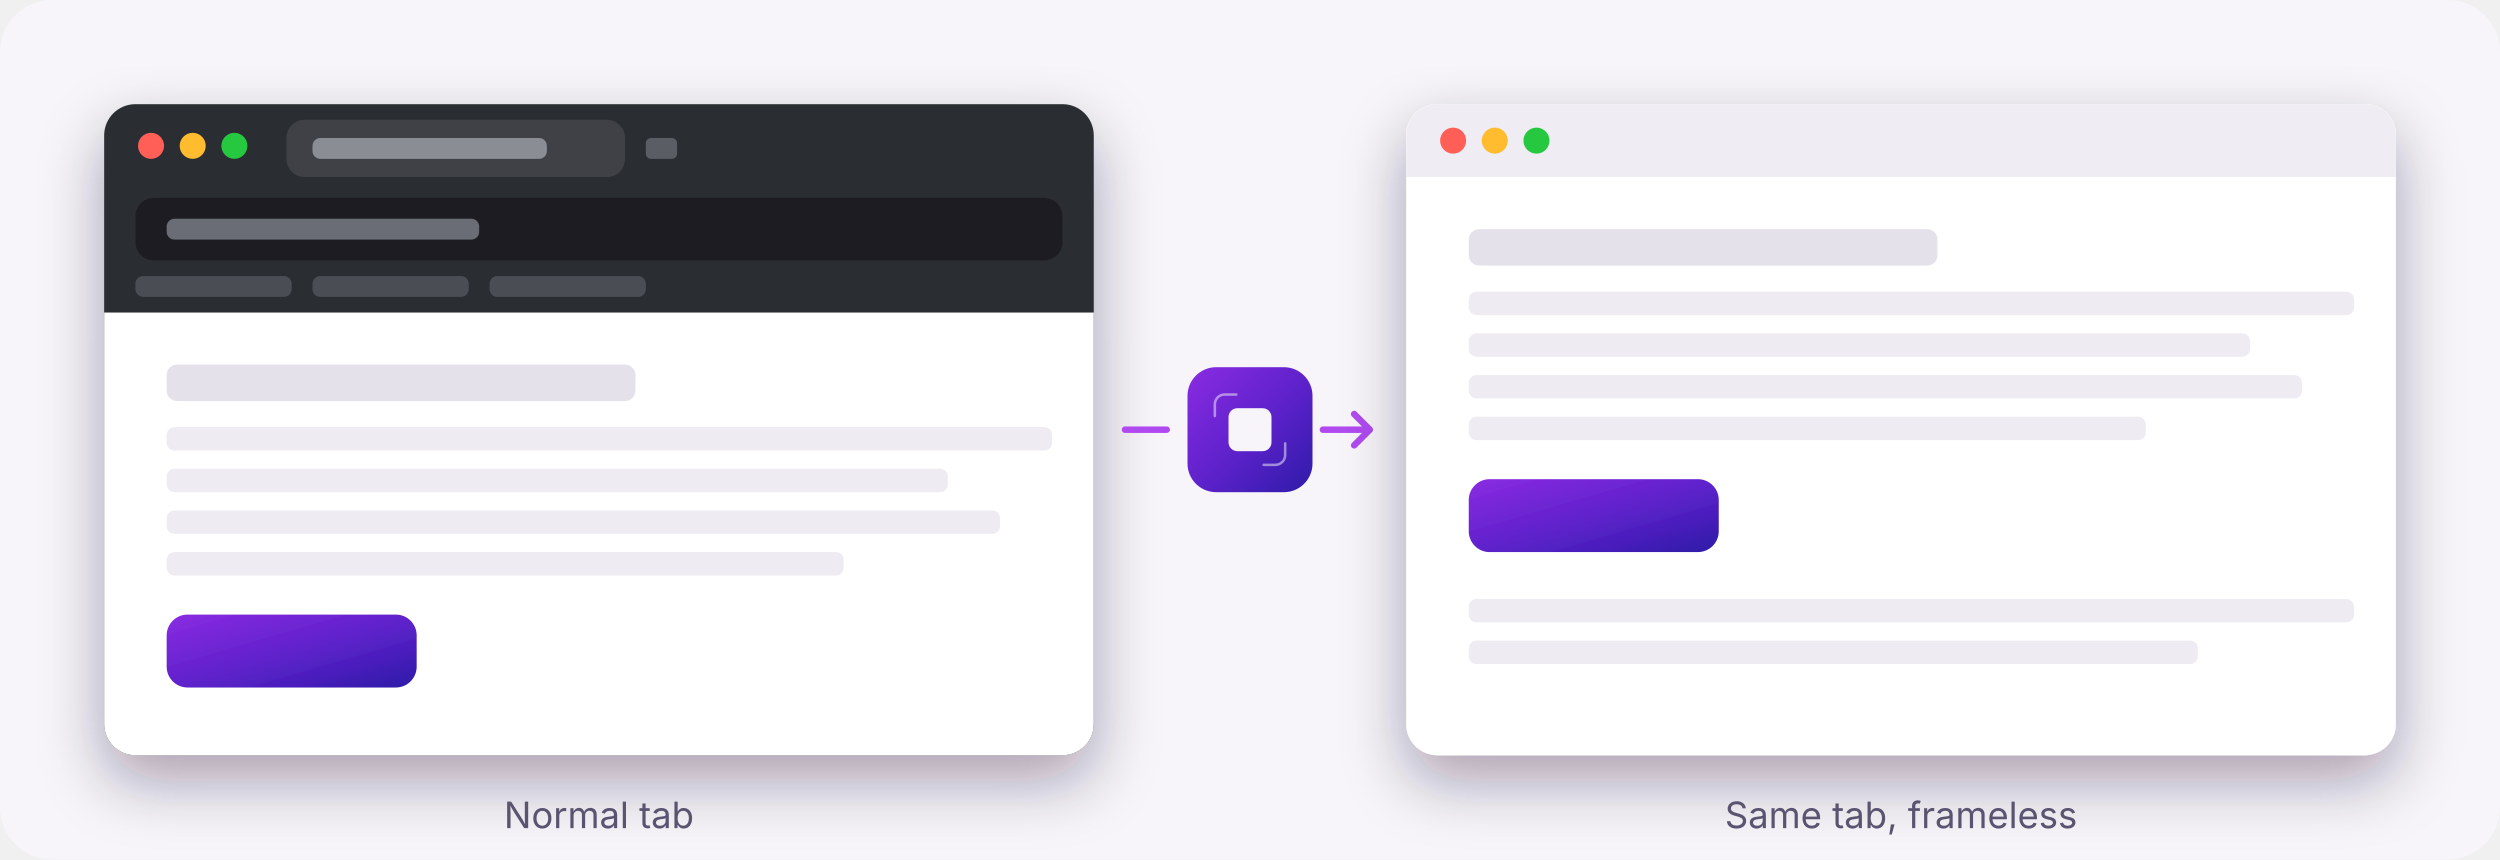
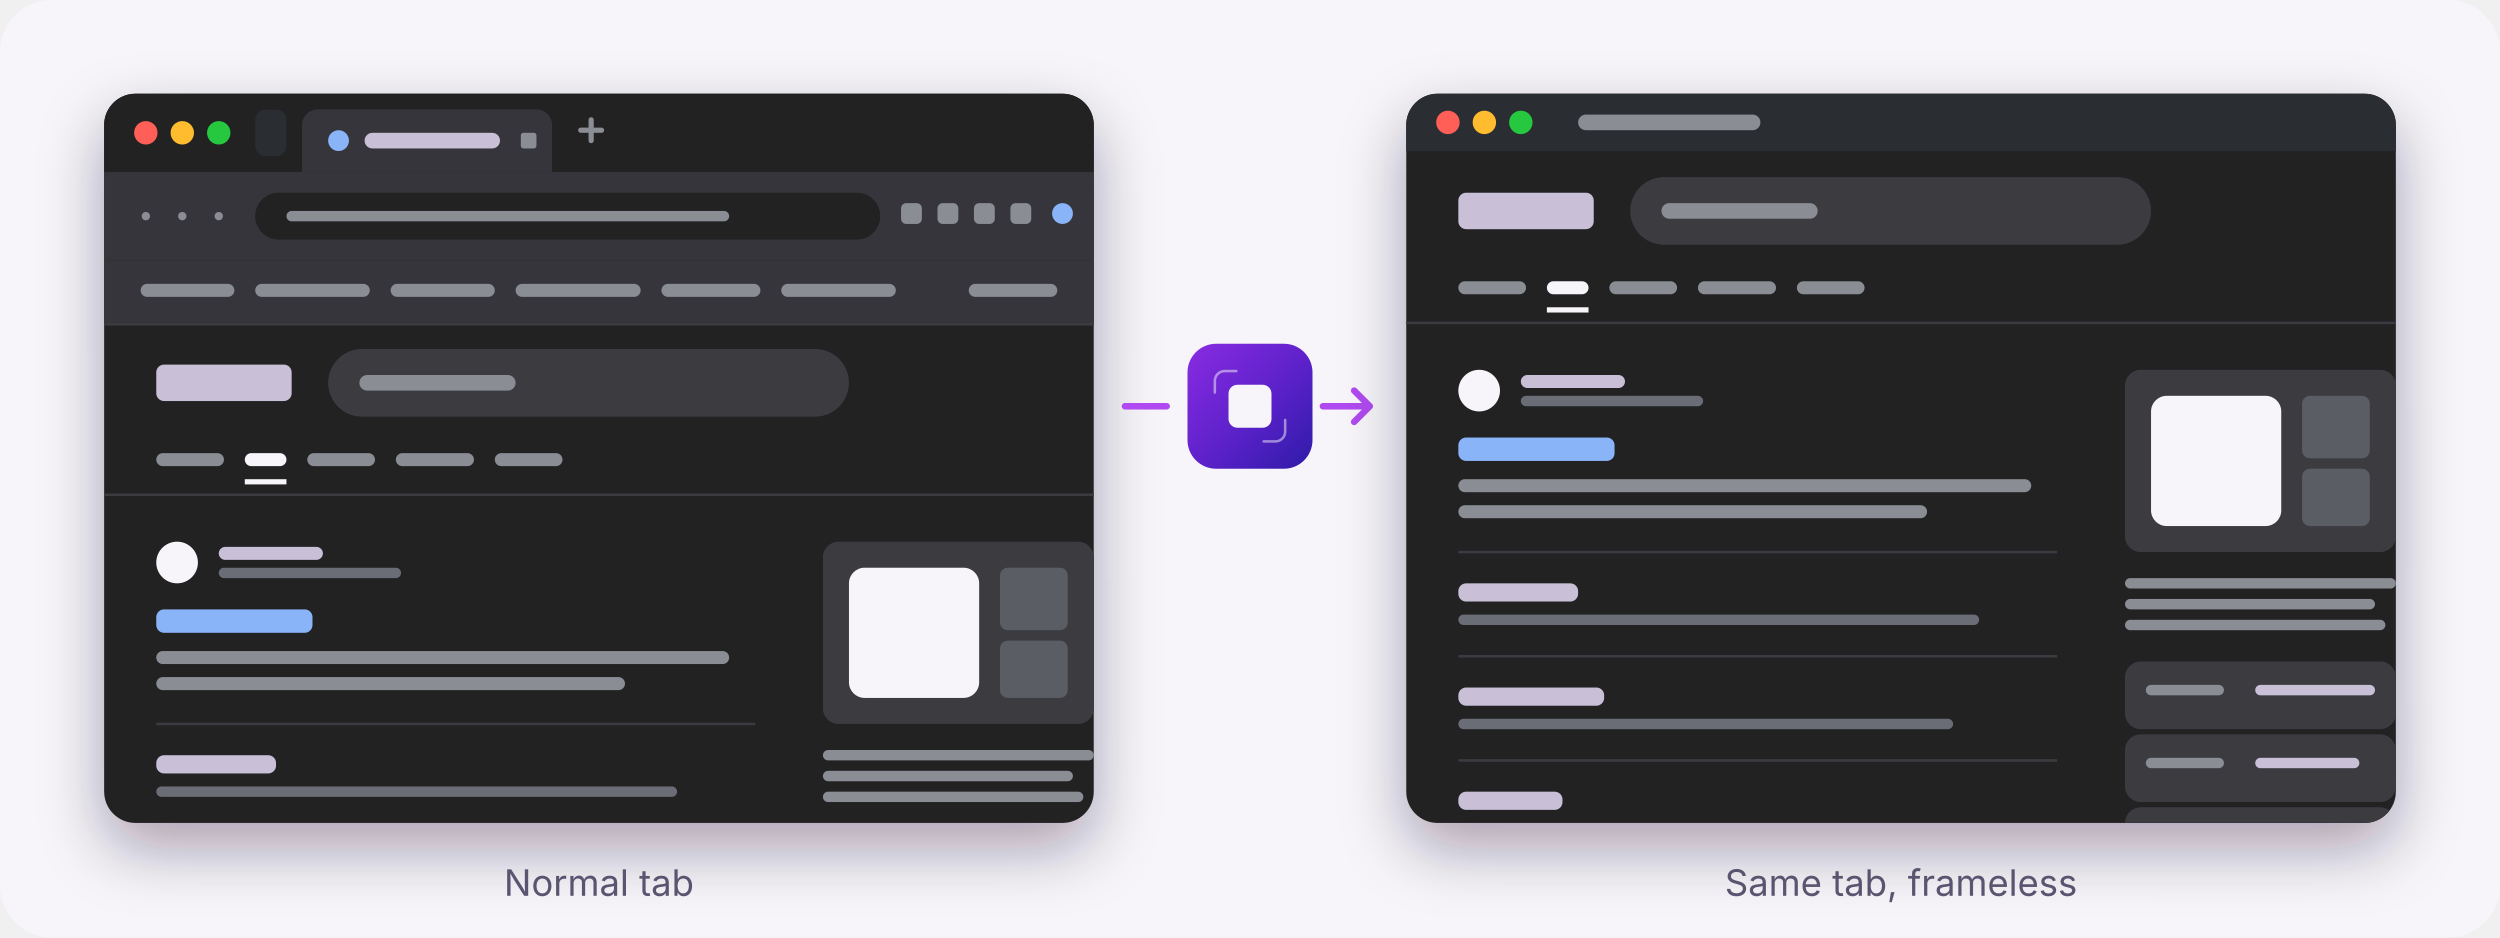
- <svg xmlns="http://www.w3.org/2000/svg" width="960" height="330" viewBox="0 0 960 330">
+ <svg xmlns="http://www.w3.org/2000/svg" width="960" height="360" viewBox="0 0 960 360">
  <defs>
    <filter id="sh" x="-10%" y="-10%" width="120%" height="130%">
      <feDropShadow dx="0" dy="10" stdDeviation="12" flood-color="#1A1030" flood-opacity="0.35" />
    </filter>
    <linearGradient id="g" x1="0" y1="0" x2="1" y2="1">
      <stop offset="0" stop-color="#8A2BE2" />
      <stop offset="0.55" stop-color="#5B21C9" />
      <stop offset="1" stop-color="#2E1BA8" />
    </linearGradient>
+     <clipPath id="cl">
+       <rect width="380" height="280" rx="12" />
+     </clipPath>
+     <clipPath id="cr">
+       <rect width="380" height="280" rx="12" />
+     </clipPath>
+     <g id="page">
+       <rect x="20" y="16" width="52" height="14" rx="3" fill="#C9BFD6" />
+       <rect x="86" y="10" width="200" height="26" rx="13" fill="#3A3B41" />
+       <rect x="98" y="20" width="60" height="6" rx="3" fill="#8A8D94" />
+       <rect x="20" y="50" width="26" height="5" rx="2.5" fill="#8A8D94" />
+       <rect x="54" y="50" width="16" height="5" rx="2.5" fill="#F7F5FA" />
+       <rect x="78" y="50" width="26" height="5" rx="2.5" fill="#8A8D94" />
+       <rect x="112" y="50" width="30" height="5" rx="2.5" fill="#8A8D94" />
+       <rect x="150" y="50" width="26" height="5" rx="2.5" fill="#8A8D94" />
+       <rect x="54" y="60" width="16" height="2" fill="#F7F5FA" />
+       <line x1="0" y1="66" x2="380" y2="66" stroke="#3A3B41" />
+       <g transform="translate(20,84)">
+         <circle cx="8" cy="8" r="8" fill="#F7F5FA" />
+         <rect x="24" y="2" width="40" height="5" rx="2.5" fill="#C9BFD6" />
+         <rect x="24" y="10" width="70" height="4" rx="2" fill="#6A6D74" />
+         <rect x="0" y="26" width="60" height="9" rx="3" fill="#8AB4F8" />
+         <rect x="0" y="42" width="220" height="5" rx="2.5" fill="#8A8D94" />
+         <rect x="0" y="52" width="180" height="5" rx="2.5" fill="#8A8D94" />
+         <line x1="0" y1="70" x2="230" y2="70" stroke="#3A3B41" />
+         <rect x="0" y="82" width="46" height="7" rx="3" fill="#C9BFD6" />
+         <rect x="0" y="94" width="200" height="4" rx="2" fill="#6A6D74" />
+         <line x1="0" y1="110" x2="230" y2="110" stroke="#3A3B41" />
+         <rect x="0" y="122" width="56" height="7" rx="3" fill="#C9BFD6" />
+         <rect x="0" y="134" width="190" height="4" rx="2" fill="#6A6D74" />
+         <line x1="0" y1="150" x2="230" y2="150" stroke="#3A3B41" />
+         <rect x="0" y="162" width="40" height="7" rx="3" fill="#C9BFD6" />
+         <rect x="0" y="174" width="200" height="4" rx="2" fill="#6A6D74" />
+         <line x1="0" y1="190" x2="230" y2="190" stroke="#3A3B41" />
+         <rect x="0" y="202" width="50" height="7" rx="3" fill="#C9BFD6" />
+         <rect x="0" y="214" width="195" height="4" rx="2" fill="#6A6D74" />
+         <rect x="256" y="0" width="104" height="70" rx="6" fill="#3A3B41" />
+         <rect x="266" y="10" width="50" height="50" rx="6" fill="#F7F5FA" />
+         <rect x="324" y="10" width="26" height="24" rx="3" fill="#5A5D63" />
+         <rect x="324" y="38" width="26" height="22" rx="3" fill="#5A5D63" />
+         <rect x="256" y="80" width="104" height="4" rx="2" fill="#8A8D94" />
+         <rect x="256" y="88" width="96" height="4" rx="2" fill="#8A8D94" />
+         <rect x="256" y="96" width="100" height="4" rx="2" fill="#8A8D94" />
+         <rect x="256" y="112" width="104" height="26" rx="6" fill="#3A3B41" />
+         <rect x="264" y="121" width="30" height="4" rx="2" fill="#8A8D94" />
+         <rect x="306" y="121" width="46" height="4" rx="2" fill="#C9BFD6" />
+         <rect x="256" y="140" width="104" height="26" rx="6" fill="#3A3B41" />
+         <rect x="264" y="149" width="30" height="4" rx="2" fill="#8A8D94" />
+         <rect x="306" y="149" width="40" height="4" rx="2" fill="#C9BFD6" />
+         <rect x="256" y="168" width="104" height="26" rx="6" fill="#3A3B41" />
+         <rect x="264" y="177" width="30" height="4" rx="2" fill="#8A8D94" />
+         <rect x="306" y="177" width="44" height="4" rx="2" fill="#C9BFD6" />
+         <rect x="256" y="196" width="104" height="26" rx="6" fill="#3A3B41" />
+         <rect x="264" y="205" width="30" height="4" rx="2" fill="#8A8D94" />
+         <rect x="306" y="205" width="38" height="4" rx="2" fill="#C9BFD6" />
+       </g>
+     </g>
  </defs>
-   <rect width="960" height="330" rx="20" fill="#F7F5FA" />
-   <g transform="translate(40,40)" filter="url(#sh)">
-     <rect width="380" height="250" rx="12" fill="#2B2D31" />
-     <circle cx="18" cy="16" r="5" fill="#FF5F57" />
-     <circle cx="34" cy="16" r="5" fill="#FEBC2E" />
-     <circle cx="50" cy="16" r="5" fill="#28C840" />
-     <rect x="70" y="6" width="130" height="22" rx="7" fill="#3F4147" />
-     <rect x="80" y="13" width="90" height="8" rx="3" fill="#8A8D94" />
-     <rect x="208" y="13" width="12" height="8" rx="2" fill="#5A5D63" />
-     <rect x="12" y="36" width="356" height="24" rx="7" fill="#1E1F22" />
-     <rect x="24" y="44" width="120" height="8" rx="3" fill="#6A6D74" />
-     <rect x="12" y="66" width="60" height="8" rx="3" fill="#4B4E55" />
-     <rect x="80" y="66" width="60" height="8" rx="3" fill="#4B4E55" />
-     <rect x="148" y="66" width="60" height="8" rx="3" fill="#4B4E55" />
-     <path d="M0 80h380v158a12 12 0 0 1-12 12H12A12 12 0 0 1 0 238z" fill="#FFFFFF" />
-     <rect x="24" y="100" width="180" height="14" rx="4" fill="#E4E1EA" />
-     <rect x="24" y="124" width="340" height="9" rx="3" fill="#EEECF2" />
-     <rect x="24" y="140" width="300" height="9" rx="3" fill="#EEECF2" />
-     <rect x="24" y="156" width="320" height="9" rx="3" fill="#EEECF2" />
-     <rect x="24" y="172" width="260" height="9" rx="3" fill="#EEECF2" />
-     <rect x="24" y="196" width="96" height="28" rx="8" fill="url(#g)" />
+   <rect width="960" height="360" rx="20" fill="#F7F5FA" />
+   <g transform="translate(40,36)" filter="url(#sh)">
+     <rect width="380" height="280" rx="12" fill="#202124" />
+     <g clip-path="url(#cl)">
+       <rect width="380" height="30" fill="#202124" />
+       <circle cx="16" cy="15" r="4.5" fill="#FF5F57" />
+       <circle cx="30" cy="15" r="4.5" fill="#FEBC2E" />
+       <circle cx="44" cy="15" r="4.5" fill="#28C840" />
+       <rect x="58" y="6" width="12" height="18" rx="4" fill="#2C2D31" />
+       <path d="M76 30V12a6 6 0 0 1 6-6h84a6 6 0 0 1 6 6v18z" fill="#35363A" />
+       <circle cx="90" cy="18" r="4" fill="#8AB4F8" />
+       <rect x="100" y="15" width="52" height="6" rx="3" fill="#C9BFD6" />
+       <rect x="160" y="15" width="6" height="6" rx="1" fill="#8A8D94" />
+       <rect x="182" y="13" width="10" height="2" rx="1" fill="#8A8D94" />
+       <rect x="186" y="9" width="2" height="10" rx="1" fill="#8A8D94" />
+       <rect y="30" width="380" height="34" fill="#35363A" />
+       <circle cx="16" cy="47" r="1.6" fill="#8A8D94" />
+       <circle cx="30" cy="47" r="1.6" fill="#8A8D94" />
+       <circle cx="44" cy="47" r="1.6" fill="#8A8D94" />
+       <rect x="58" y="38" width="240" height="18" rx="9" fill="#202124" />
+       <rect x="70" y="45" width="170" height="4" rx="2" fill="#8A8D94" />
+       <rect x="306" y="42" width="8" height="8" rx="2" fill="#8A8D94" />
+       <rect x="320" y="42" width="8" height="8" rx="2" fill="#8A8D94" />
+       <rect x="334" y="42" width="8" height="8" rx="2" fill="#8A8D94" />
+       <rect x="348" y="42" width="8" height="8" rx="2" fill="#8A8D94" />
+       <circle cx="368" cy="46" r="4" fill="#8AB4F8" />
+       <rect y="64" width="380" height="24" fill="#35363A" />
+       <g fill="#8A8D94">
+         <rect x="14" y="73" width="36" height="5" rx="2.5" />
+         <rect x="58" y="73" width="44" height="5" rx="2.5" />
+         <rect x="110" y="73" width="40" height="5" rx="2.5" />
+         <rect x="158" y="73" width="48" height="5" rx="2.5" />
+         <rect x="214" y="73" width="38" height="5" rx="2.5" />
+         <rect x="260" y="73" width="44" height="5" rx="2.5" />
+         <rect x="332" y="73" width="34" height="5" rx="2.5" />
+       </g>
+       <line x1="0" y1="88.5" x2="380" y2="88.5" stroke="#3A3B41" />
+       <use href="#page" y="88" />
+     </g>
  </g>
-   <text x="230" y="318" text-anchor="middle" font-family="-apple-system, BlinkMacSystemFont, 'Segoe UI', Inter, Roboto, sans-serif" font-size="14" fill="#5A5470">Normal tab</text>
-   <g transform="translate(456,141)">
+   <text x="230" y="344" text-anchor="middle" font-family="-apple-system, BlinkMacSystemFont, 'Segoe UI', Inter, Roboto, sans-serif" font-size="14" fill="#5A5470">Normal tab</text>
+   <g transform="translate(456,132)">
    <rect width="48" height="48" rx="11" fill="url(#g)" />
    <g fill="none" stroke="#F7F5FA" stroke-width="2.6" stroke-linecap="round" opacity="0.5" transform="scale(0.375)">
      <path d="M28 50V38a10 10 0 0 1 10-10h12" />
      <path d="M100 78v12a10 10 0 0 1-10 10H78" />
    </g>
    <rect x="15.75" y="15.75" width="16.5" height="16.5" rx="3.4" fill="#F7F5FA" />
  </g>
-   <path d="M432 165h16M508 165h16M520 159l6 6-6 6" fill="none" stroke="#B04AF0" stroke-width="2.5" stroke-linecap="round" stroke-linejoin="round" />
-   <g transform="translate(540,40)" filter="url(#sh)">
-     <rect width="380" height="250" rx="12" fill="#FFFFFF" />
-     <path d="M0 12A12 12 0 0 1 12 0h356a12 12 0 0 1 12 12v16H0z" fill="#EFEDF3" />
-     <circle cx="18" cy="14" r="5" fill="#FF5F57" />
-     <circle cx="34" cy="14" r="5" fill="#FEBC2E" />
-     <circle cx="50" cy="14" r="5" fill="#28C840" />
-     <rect x="24" y="48" width="180" height="14" rx="4" fill="#E4E1EA" />
-     <rect x="24" y="72" width="340" height="9" rx="3" fill="#EEECF2" />
-     <rect x="24" y="88" width="300" height="9" rx="3" fill="#EEECF2" />
-     <rect x="24" y="104" width="320" height="9" rx="3" fill="#EEECF2" />
-     <rect x="24" y="120" width="260" height="9" rx="3" fill="#EEECF2" />
-     <rect x="24" y="144" width="96" height="28" rx="8" fill="url(#g)" />
-     <rect x="24" y="190" width="340" height="9" rx="3" fill="#EEECF2" />
-     <rect x="24" y="206" width="280" height="9" rx="3" fill="#EEECF2" />
+   <path d="M432 156h16M508 156h16M520 150l6 6-6 6" fill="none" stroke="#B04AF0" stroke-width="2.5" stroke-linecap="round" stroke-linejoin="round" />
+   <g transform="translate(540,36)" filter="url(#sh)">
+     <rect width="380" height="280" rx="12" fill="#202124" />
+     <g clip-path="url(#cr)">
+       <rect width="380" height="22" fill="#2C2D31" />
+       <circle cx="16" cy="11" r="4.5" fill="#FF5F57" />
+       <circle cx="30" cy="11" r="4.5" fill="#FEBC2E" />
+       <circle cx="44" cy="11" r="4.5" fill="#28C840" />
+       <rect x="66" y="8" width="70" height="6" rx="3" fill="#8A8D94" />
+       <use href="#page" y="22" />
+     </g>
  </g>
-   <text x="730" y="318" text-anchor="middle" font-family="-apple-system, BlinkMacSystemFont, 'Segoe UI', Inter, Roboto, sans-serif" font-size="14" fill="#5A5470">Same tab, frameless</text>
+   <text x="730" y="344" text-anchor="middle" font-family="-apple-system, BlinkMacSystemFont, 'Segoe UI', Inter, Roboto, sans-serif" font-size="14" fill="#5A5470">Same tab, frameless</text>
</svg>
